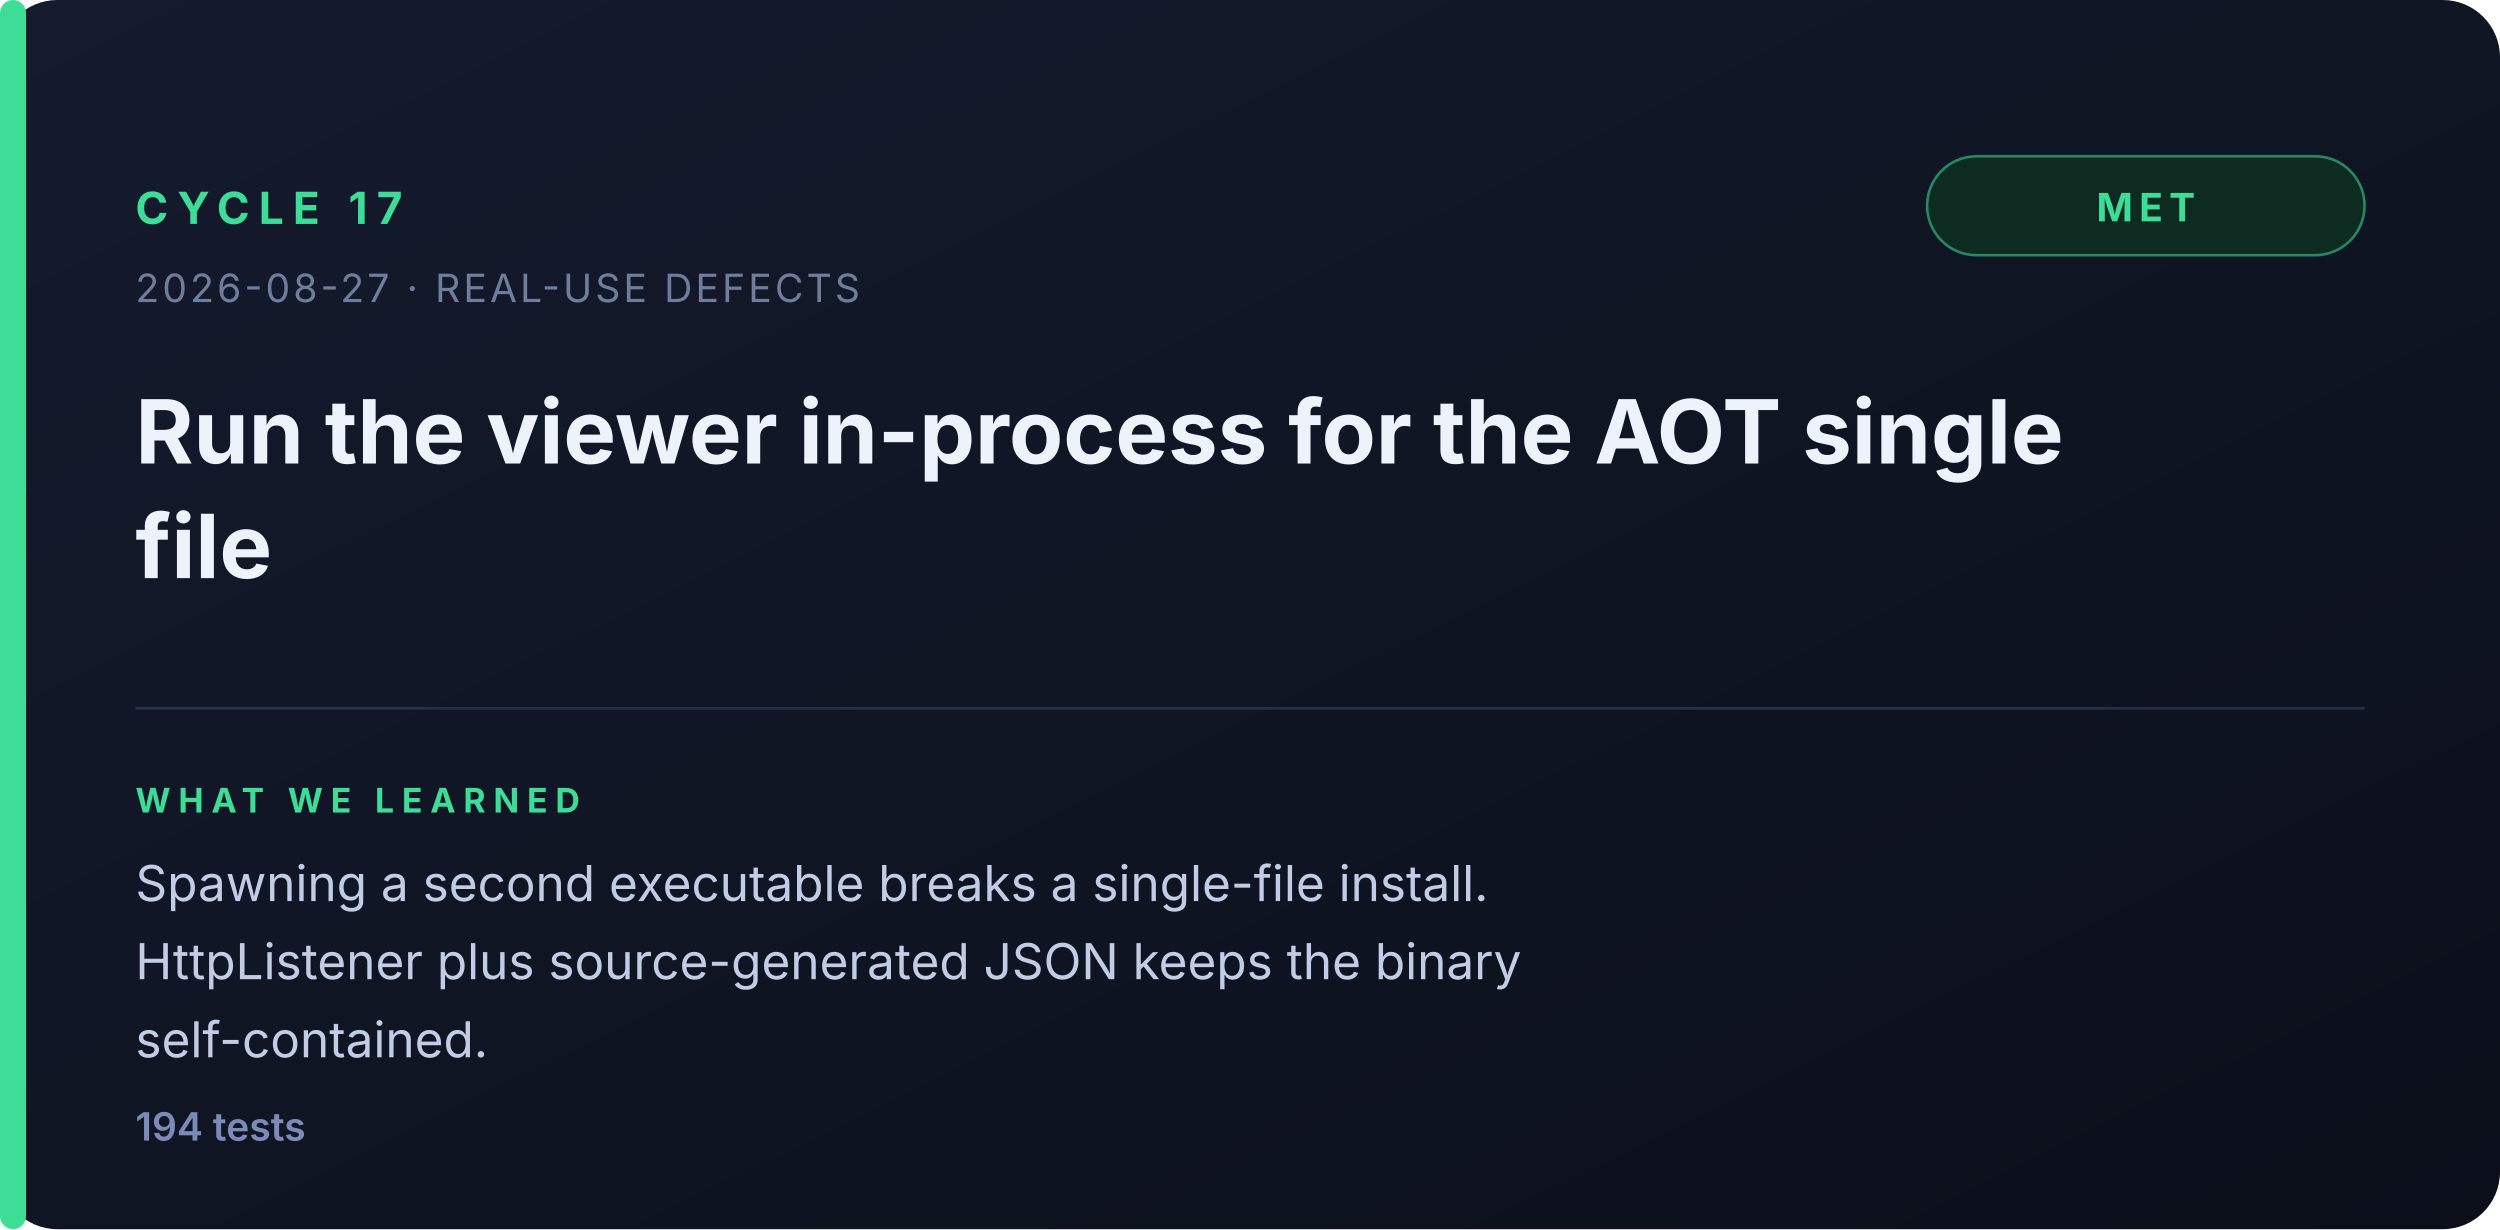
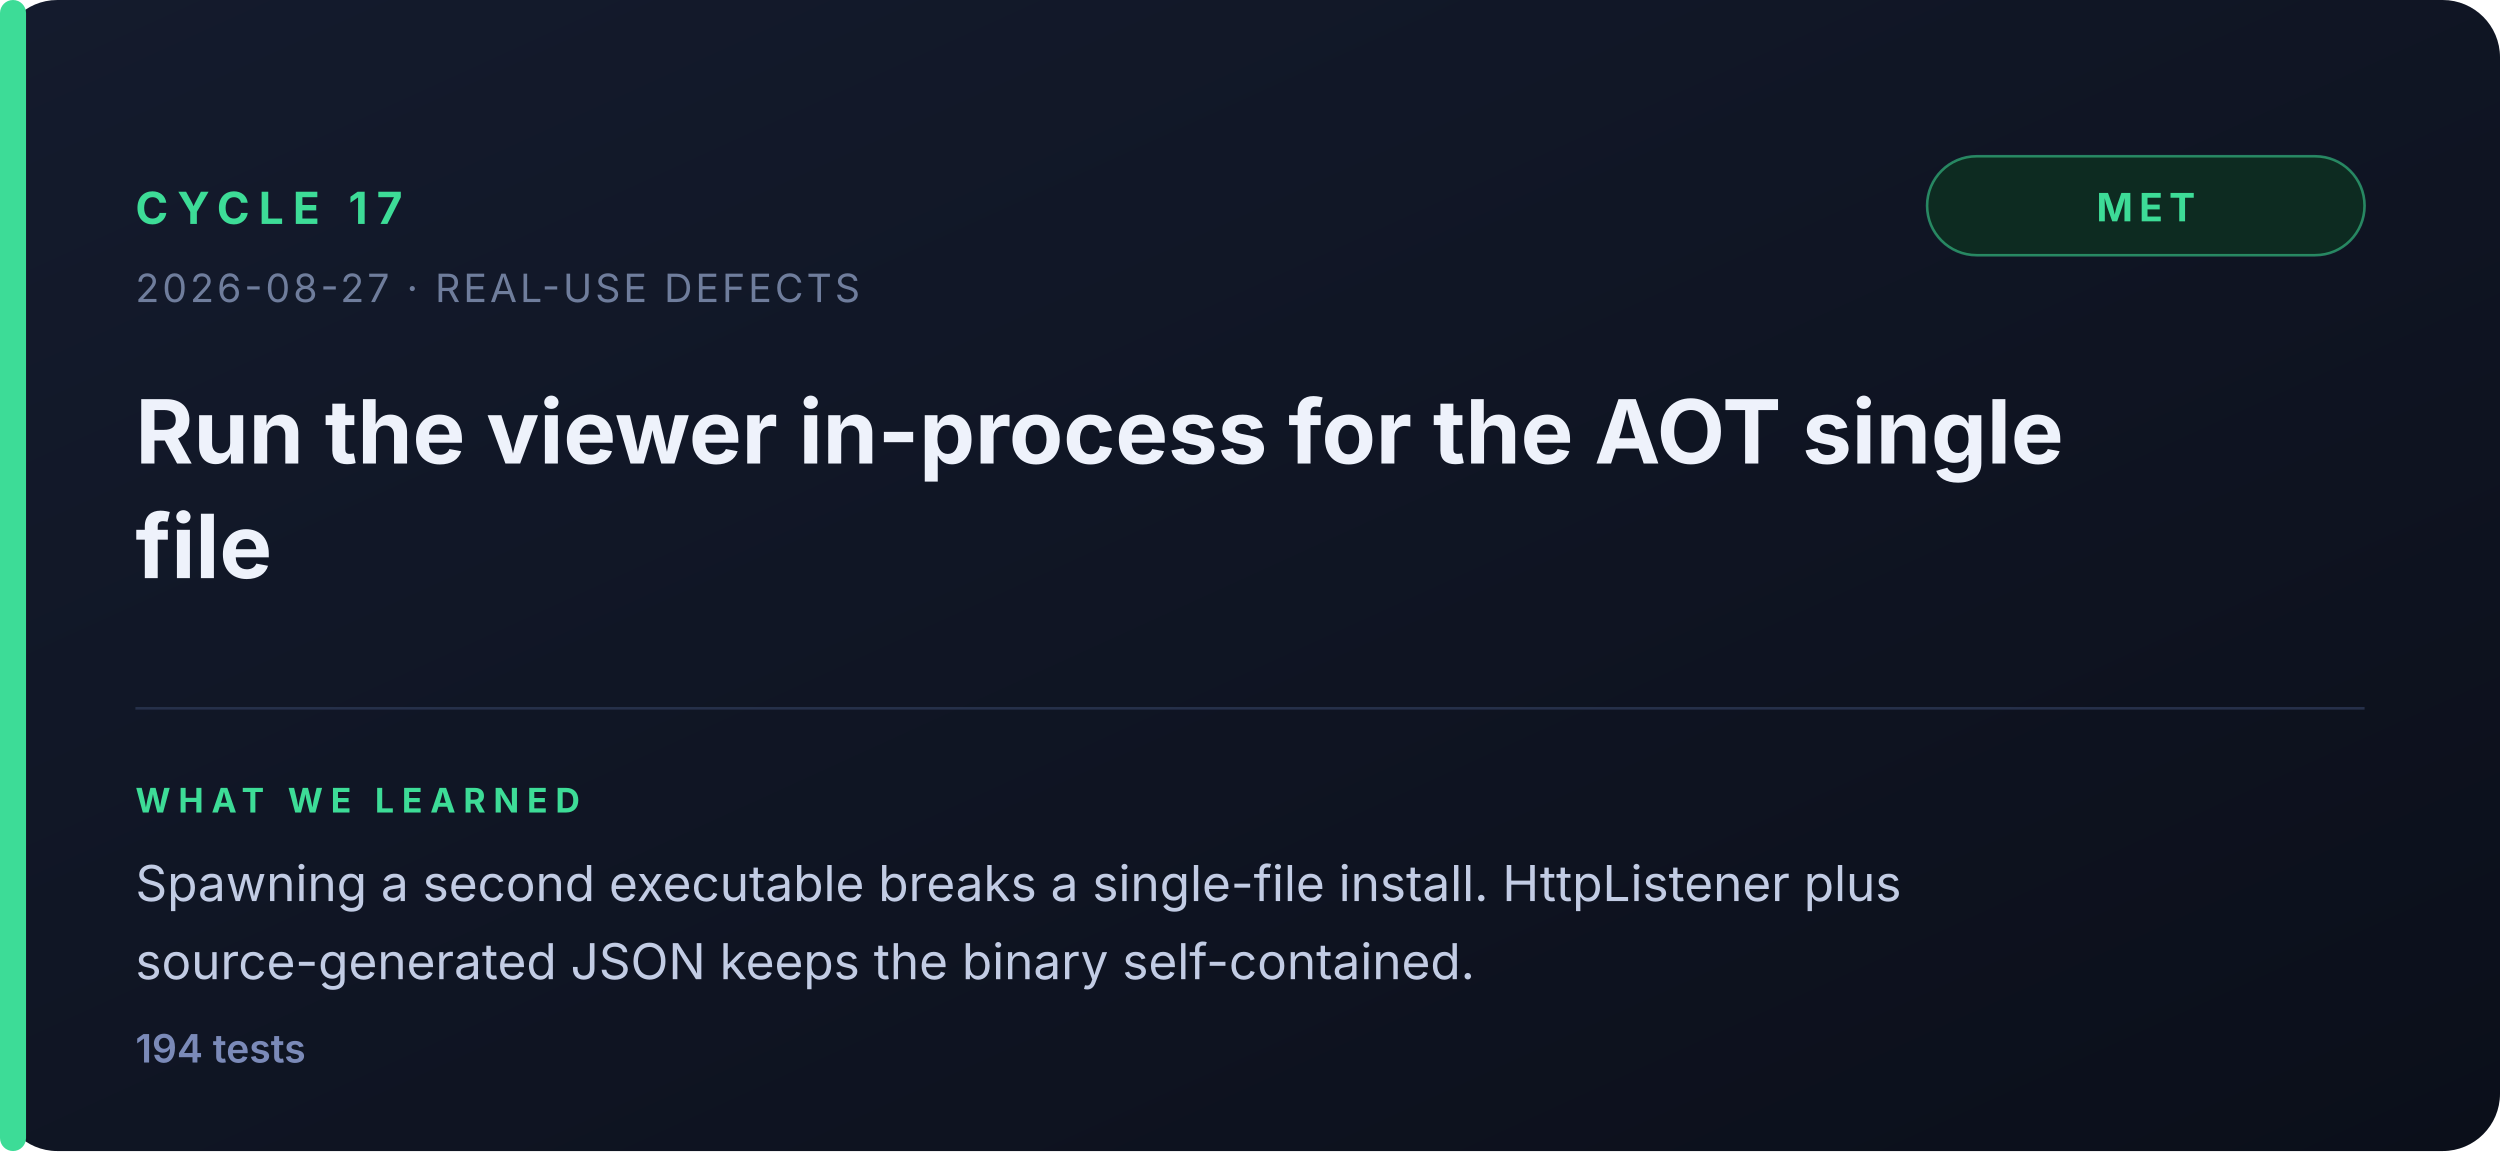
- <svg xmlns="http://www.w3.org/2000/svg" viewBox="0 0 960 472" width="960" height="472" font-family="Inter, Segoe UI, Helvetica, Arial, sans-serif" role="img" aria-label="PDSA cycle 17: Run the viewer in-process for the AOT single file">
+ <svg xmlns="http://www.w3.org/2000/svg" viewBox="0 0 960 442" width="960" height="442" font-family="Inter, Segoe UI, Helvetica, Arial, sans-serif" role="img" aria-label="PDSA cycle 17: Run the viewer in-process for the AOT single file">
  <defs>
    <linearGradient id="bg" x1="0" y1="0" x2="1" y2="1">
      <stop offset="0%" stop-color="#141b2d" />
      <stop offset="100%" stop-color="#0b0f1a" />
    </linearGradient>
  </defs>
-   <rect width="960" height="472" rx="22" fill="url(#bg)" />
-   <rect width="10" height="472" rx="5" fill="#3ddc97" />
+   <rect width="960" height="442" rx="22" fill="url(#bg)" />
+   <rect width="10" height="442" rx="5" fill="#3ddc97" />
  <text x="52" y="86" fill="#3ddc97" font-size="17" font-weight="700" letter-spacing="3.5">CYCLE 17</text>
  <text x="52" y="116" fill="#6f7d9c" font-size="15" letter-spacing="1.2">2026-08-27 · REAL-USE DEFECTS</text>
  <rect x="740" y="60" width="168" height="38" rx="19" fill="#0d2b21" stroke="#3ddc97" stroke-opacity="0.55" />
  <text x="824" y="85" fill="#3ddc97" font-size="15" font-weight="700" letter-spacing="2.4" text-anchor="middle">MET</text>
  <text x="52" y="178" fill="#eef2fb" font-size="34" font-weight="700">Run the viewer in-process for the AOT single</text>
  <text x="52" y="222" fill="#eef2fb" font-size="34" font-weight="700">file</text>
  <line x1="52" y1="272" x2="908" y2="272" stroke="#26304a" stroke-width="1" />
  <text x="52" y="312" fill="#3ddc97" font-size="13" font-weight="700" letter-spacing="3">WHAT WE LEARNED</text>
-   <text x="52" y="346" fill="#c2ccE4" font-size="19">Spawning a second executable breaks a single-file install.</text>
-   <text x="52" y="376" fill="#c2ccE4" font-size="19">HttpListener plus source-generated JSON keeps the binary</text>
-   <text x="52" y="406" fill="#c2ccE4" font-size="19">self-contained.</text>
-   <text x="52" y="438" fill="#7b8ab8" font-size="15" font-weight="600">194 tests</text>
+   <text x="52" y="346" fill="#c2ccE4" font-size="19">Spawning a second executable breaks a single-file install. HttpListener plus</text>
+   <text x="52" y="376" fill="#c2ccE4" font-size="19">source-generated JSON keeps the binary self-contained.</text>
+   <text x="52" y="408" fill="#7b8ab8" font-size="15" font-weight="600">194 tests</text>
</svg>
